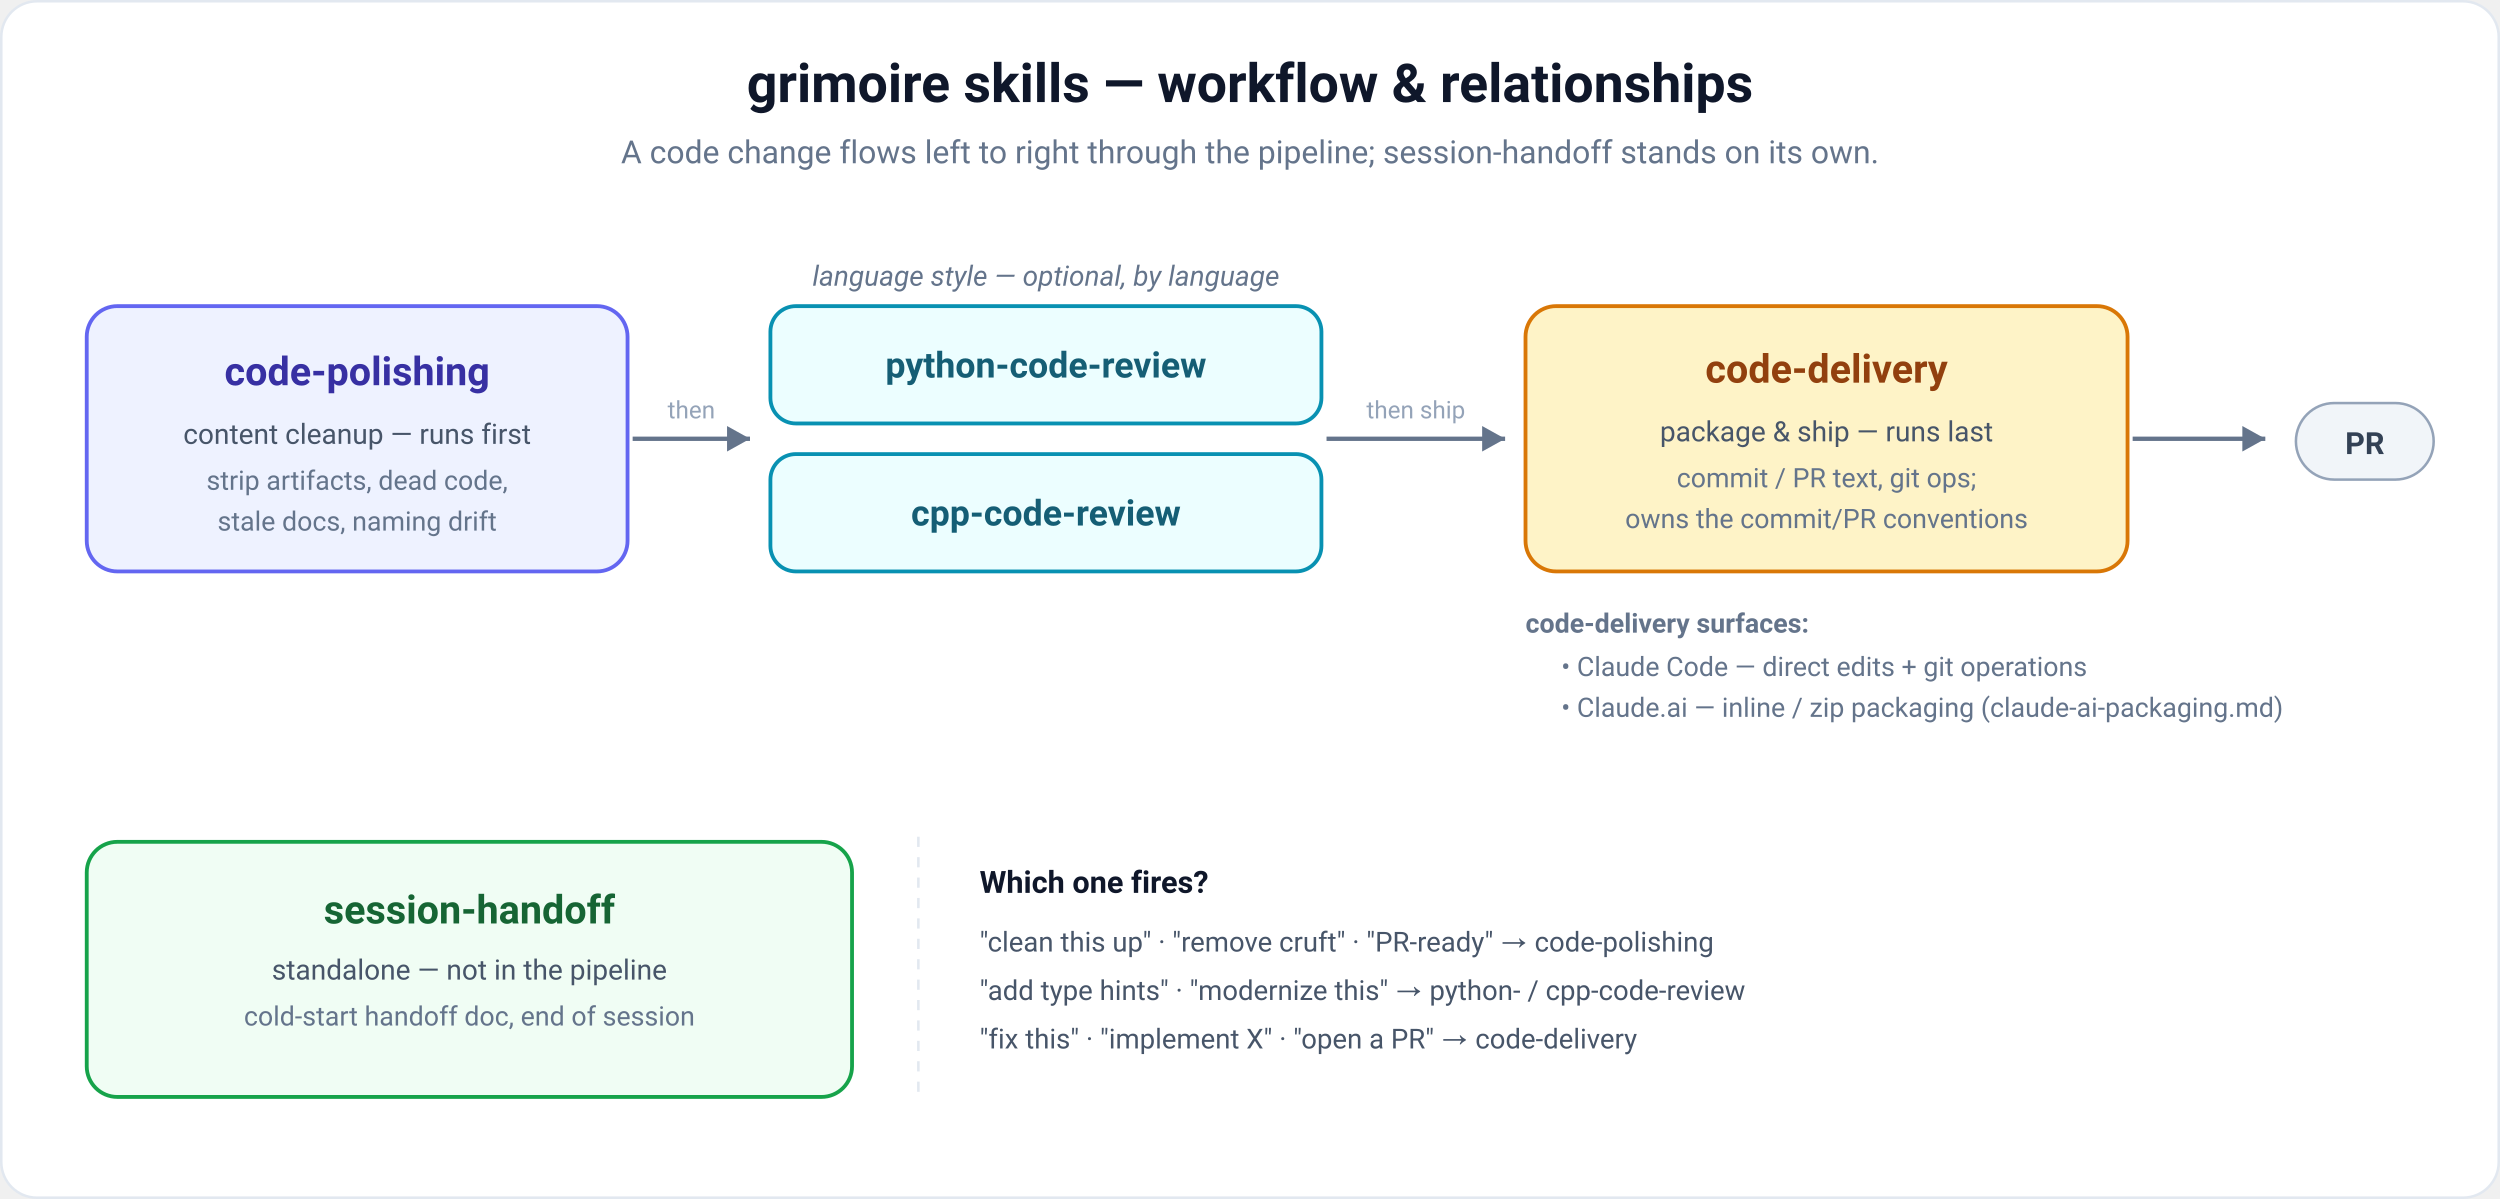
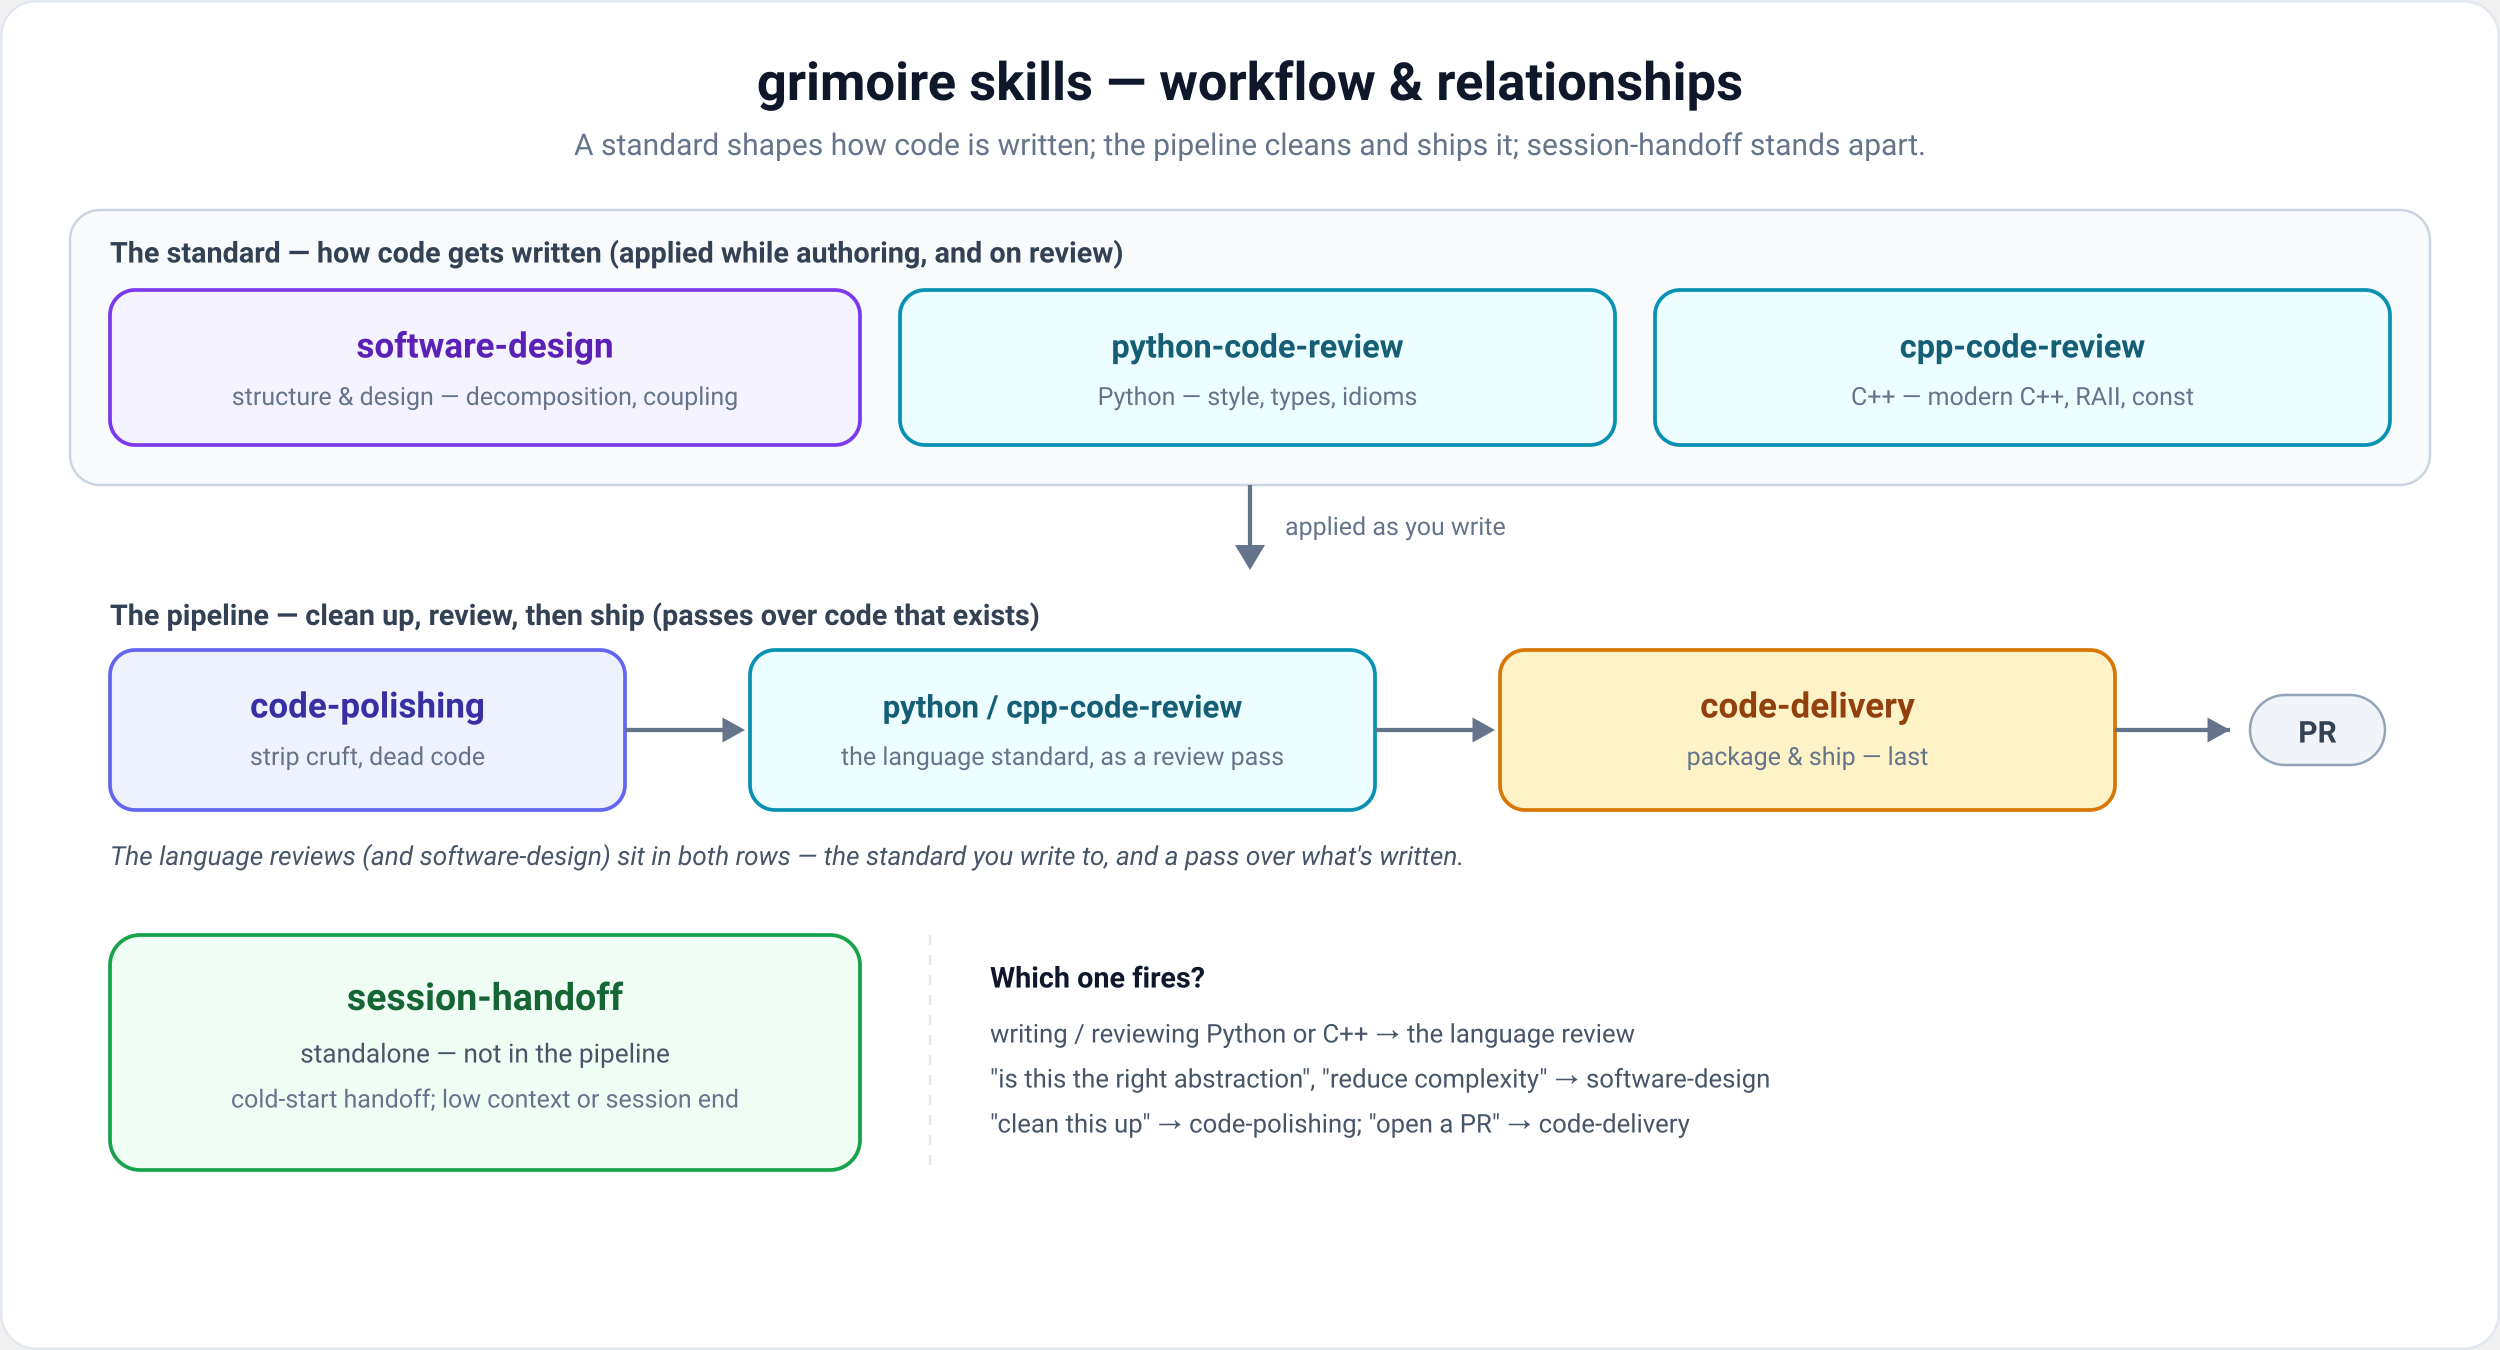
- <svg xmlns="http://www.w3.org/2000/svg" viewBox="0 0 980 470" font-family="-apple-system, BlinkMacSystemFont, 'Segoe UI', Roboto, Helvetica, Arial, sans-serif" role="img" aria-labelledby="title desc">
-   <rect x="0.5" y="0.5" width="979" height="469" rx="14" fill="#ffffff" stroke="#e2e8f0" />
-   <text x="490" y="40" text-anchor="middle" font-size="21" font-weight="700" fill="#0f172a">grimoire skills — workflow &amp; relationships</text>
-   <text x="490" y="64" text-anchor="middle" font-size="12.5" fill="#64748b">A code change flows left to right through the pipeline; session-handoff stands on its own.</text>
-   <rect x="34" y="120" width="212" height="104" rx="12" fill="#eef2ff" stroke="#6366f1" stroke-width="1.5" />
-   <text x="140" y="151" text-anchor="middle" font-size="15.5" font-weight="700" fill="#3730a3">code-polishing</text>
-   <text x="140" y="174" text-anchor="middle" font-size="11" fill="#475569">content cleanup — runs first</text>
-   <text x="140" y="192" text-anchor="middle" font-size="10.5" fill="#64748b">strip artifacts, dead code,</text>
-   <text x="140" y="208" text-anchor="middle" font-size="10.5" fill="#64748b">stale docs, naming drift</text>
-   <line x1="248" y1="172" x2="294" y2="172" stroke="#64748b" stroke-width="1.7" />
-   <polygon points="294,172 285,167 285,177" fill="#64748b" />
-   <text x="271" y="164" text-anchor="middle" font-size="9.5" fill="#94a3b8">then</text>
-   <text x="410" y="112" text-anchor="middle" font-size="11" font-style="italic" fill="#64748b">language style — optional, by language</text>
-   <rect x="302" y="120" width="216" height="46" rx="10" fill="#ecfeff" stroke="#0891b2" stroke-width="1.5" />
-   <text x="410" y="148" text-anchor="middle" font-size="14" font-weight="700" fill="#155e75">python-code-review</text>
-   <rect x="302" y="178" width="216" height="46" rx="10" fill="#ecfeff" stroke="#0891b2" stroke-width="1.5" />
-   <text x="410" y="206" text-anchor="middle" font-size="14" font-weight="700" fill="#155e75">cpp-code-review</text>
-   <line x1="520" y1="172" x2="590" y2="172" stroke="#64748b" stroke-width="1.7" />
-   <polygon points="590,172 581,167 581,177" fill="#64748b" />
-   <text x="555" y="164" text-anchor="middle" font-size="9.5" fill="#94a3b8">then ship</text>
-   <rect x="598" y="120" width="236" height="104" rx="12" fill="#fef3c7" stroke="#d97706" stroke-width="1.5" />
-   <text x="716" y="150" text-anchor="middle" font-size="15.5" font-weight="700" fill="#92400e">code-delivery</text>
-   <text x="716" y="173" text-anchor="middle" font-size="11" fill="#475569">package &amp; ship — runs last</text>
-   <text x="716" y="191" text-anchor="middle" font-size="10.5" fill="#64748b">commit / PR text, git ops;</text>
-   <text x="716" y="207" text-anchor="middle" font-size="10.5" fill="#64748b">owns the commit/PR conventions</text>
-   <line x1="836" y1="172" x2="888" y2="172" stroke="#64748b" stroke-width="1.7" />
-   <polygon points="888,172 879,167 879,177" fill="#64748b" />
-   <rect x="900" y="158" width="54" height="30" rx="15" fill="#f1f5f9" stroke="#94a3b8" />
-   <text x="927" y="178" text-anchor="middle" font-size="12" font-weight="700" fill="#334155">PR</text>
-   <text x="598" y="248" font-size="10.5" font-weight="600" fill="#64748b">code-delivery surfaces:</text>
-   <text x="612" y="265" font-size="10.5" fill="#64748b">• Claude Code — direct edits + git operations</text>
-   <text x="612" y="281" font-size="10.5" fill="#64748b">• Claude.ai — inline / zip packaging (claude-ai-packaging.md)</text>
-   <rect x="34" y="330" width="300" height="100" rx="12" fill="#f0fdf4" stroke="#16a34a" stroke-width="1.5" />
-   <text x="184" y="362" text-anchor="middle" font-size="15.5" font-weight="700" fill="#166534">session-handoff</text>
-   <text x="184" y="384" text-anchor="middle" font-size="11" fill="#475569">standalone — not in the pipeline</text>
-   <text x="184" y="402" text-anchor="middle" font-size="10.5" fill="#64748b">cold-start handoff doc, end of session</text>
-   <line x1="360" y1="328" x2="360" y2="432" stroke="#e2e8f0" stroke-width="1" stroke-dasharray="4 4" />
-   <text x="384" y="350" font-size="12" font-weight="700" fill="#0f172a">Which one fires?</text>
-   <text x="384" y="373" font-size="10.8" fill="#475569">"clean this up" · "remove cruft" · "PR-ready"  →  code-polishing</text>
-   <text x="384" y="392" font-size="10.8" fill="#475569">"add type hints" · "modernize this"  →  python- / cpp-code-review</text>
-   <text x="384" y="411" font-size="10.8" fill="#475569">"fix this" · "implement X" · "open a PR"  →  code-delivery</text>
+ <svg xmlns="http://www.w3.org/2000/svg" viewBox="0 0 1000 540" font-family="-apple-system, BlinkMacSystemFont, 'Segoe UI', Roboto, Helvetica, Arial, sans-serif" role="img" aria-labelledby="title desc">
+   <rect x="0.5" y="0.5" width="999" height="539" rx="14" fill="#ffffff" stroke="#e2e8f0" />
+   <text x="500" y="40" text-anchor="middle" font-size="21" font-weight="700" fill="#0f172a">grimoire skills — workflow &amp; relationships</text>
+   <text x="500" y="62" text-anchor="middle" font-size="12" fill="#64748b">A standard shapes how code is written; the pipeline cleans and ships it; session-handoff stands apart.</text>
+   <rect x="28" y="84" width="944" height="110" rx="12" fill="#f8fafc" stroke="#cbd5e1" />
+   <text x="44" y="105" font-size="11.5" font-weight="700" fill="#334155">The standard — how code gets written (applied while authoring, and on review)</text>
+   <rect x="44" y="116" width="300" height="62" rx="10" fill="#f5f3ff" stroke="#7c3aed" stroke-width="1.5" />
+   <text x="194" y="143" text-anchor="middle" font-size="14" font-weight="700" fill="#5b21b6">software-design</text>
+   <text x="194" y="162" text-anchor="middle" font-size="10" fill="#64748b">structure &amp; design — decomposition, coupling</text>
+   <rect x="360" y="116" width="286" height="62" rx="10" fill="#ecfeff" stroke="#0891b2" stroke-width="1.5" />
+   <text x="503" y="143" text-anchor="middle" font-size="13" font-weight="700" fill="#155e75">python-code-review</text>
+   <text x="503" y="162" text-anchor="middle" font-size="10" fill="#64748b">Python — style, types, idioms</text>
+   <rect x="662" y="116" width="294" height="62" rx="10" fill="#ecfeff" stroke="#0891b2" stroke-width="1.5" />
+   <text x="809" y="143" text-anchor="middle" font-size="13" font-weight="700" fill="#155e75">cpp-code-review</text>
+   <text x="809" y="162" text-anchor="middle" font-size="10" fill="#64748b">C++ — modern C++, RAII, const</text>
+   <line x1="500" y1="194" x2="500" y2="226" stroke="#64748b" stroke-width="1.7" />
+   <polygon points="500,228 494,218 506,218" fill="#64748b" />
+   <text x="514" y="214" font-size="10" fill="#64748b">applied as you write</text>
+   <text x="44" y="250" font-size="11.5" font-weight="700" fill="#334155">The pipeline — clean up, review, then ship (passes over code that exists)</text>
+   <rect x="44" y="260" width="206" height="64" rx="10" fill="#eef2ff" stroke="#6366f1" stroke-width="1.5" />
+   <text x="147" y="287" text-anchor="middle" font-size="14" font-weight="700" fill="#3730a3">code-polishing</text>
+   <text x="147" y="306" text-anchor="middle" font-size="10" fill="#64748b">strip cruft, dead code</text>
+   <line x1="250" y1="292" x2="296" y2="292" stroke="#64748b" stroke-width="1.7" />
+   <polygon points="298,292 289,287 289,297" fill="#64748b" />
+   <rect x="300" y="260" width="250" height="64" rx="10" fill="#ecfeff" stroke="#0891b2" stroke-width="1.5" />
+   <text x="425" y="287" text-anchor="middle" font-size="12.5" font-weight="700" fill="#155e75">python / cpp-code-review</text>
+   <text x="425" y="306" text-anchor="middle" font-size="10" fill="#64748b">the language standard, as a review pass</text>
+   <line x1="550" y1="292" x2="596" y2="292" stroke="#64748b" stroke-width="1.7" />
+   <polygon points="598,292 589,287 589,297" fill="#64748b" />
+   <rect x="600" y="260" width="246" height="64" rx="10" fill="#fef3c7" stroke="#d97706" stroke-width="1.5" />
+   <text x="723" y="287" text-anchor="middle" font-size="14" font-weight="700" fill="#92400e">code-delivery</text>
+   <text x="723" y="306" text-anchor="middle" font-size="10" fill="#64748b">package &amp; ship — last</text>
+   <line x1="846" y1="292" x2="892" y2="292" stroke="#64748b" stroke-width="1.7" />
+   <polygon points="892,292 883,287 883,297" fill="#64748b" />
+   <rect x="900" y="278" width="54" height="28" rx="14" fill="#f1f5f9" stroke="#94a3b8" />
+   <text x="927" y="297" text-anchor="middle" font-size="12" font-weight="700" fill="#334155">PR</text>
+   <text x="44" y="346" font-size="10.5" font-style="italic" fill="#475569">The language reviews (and software-design) sit in both rows — the standard you write to, and a pass over what's written.</text>
+   <rect x="44" y="374" width="300" height="94" rx="12" fill="#f0fdf4" stroke="#16a34a" stroke-width="1.5" />
+   <text x="194" y="404" text-anchor="middle" font-size="15" font-weight="700" fill="#166534">session-handoff</text>
+   <text x="194" y="425" text-anchor="middle" font-size="10.5" fill="#475569">standalone — not in the pipeline</text>
+   <text x="194" y="443" text-anchor="middle" font-size="10" fill="#64748b">cold-start handoff; low context or session end</text>
+   <line x1="372" y1="374" x2="372" y2="468" stroke="#e2e8f0" stroke-width="1" stroke-dasharray="4 4" />
+   <text x="396" y="395" font-size="11.5" font-weight="700" fill="#0f172a">Which one fires?</text>
+   <text x="396" y="417" font-size="10.3" fill="#475569">writing / reviewing Python or C++  →  the language review</text>
+   <text x="396" y="435" font-size="10.3" fill="#475569">"is this the right abstraction", "reduce complexity"  →  software-design</text>
+   <text x="396" y="453" font-size="10.3" fill="#475569">"clean this up" → code-polishing;  "open a PR" → code-delivery</text>
</svg>
